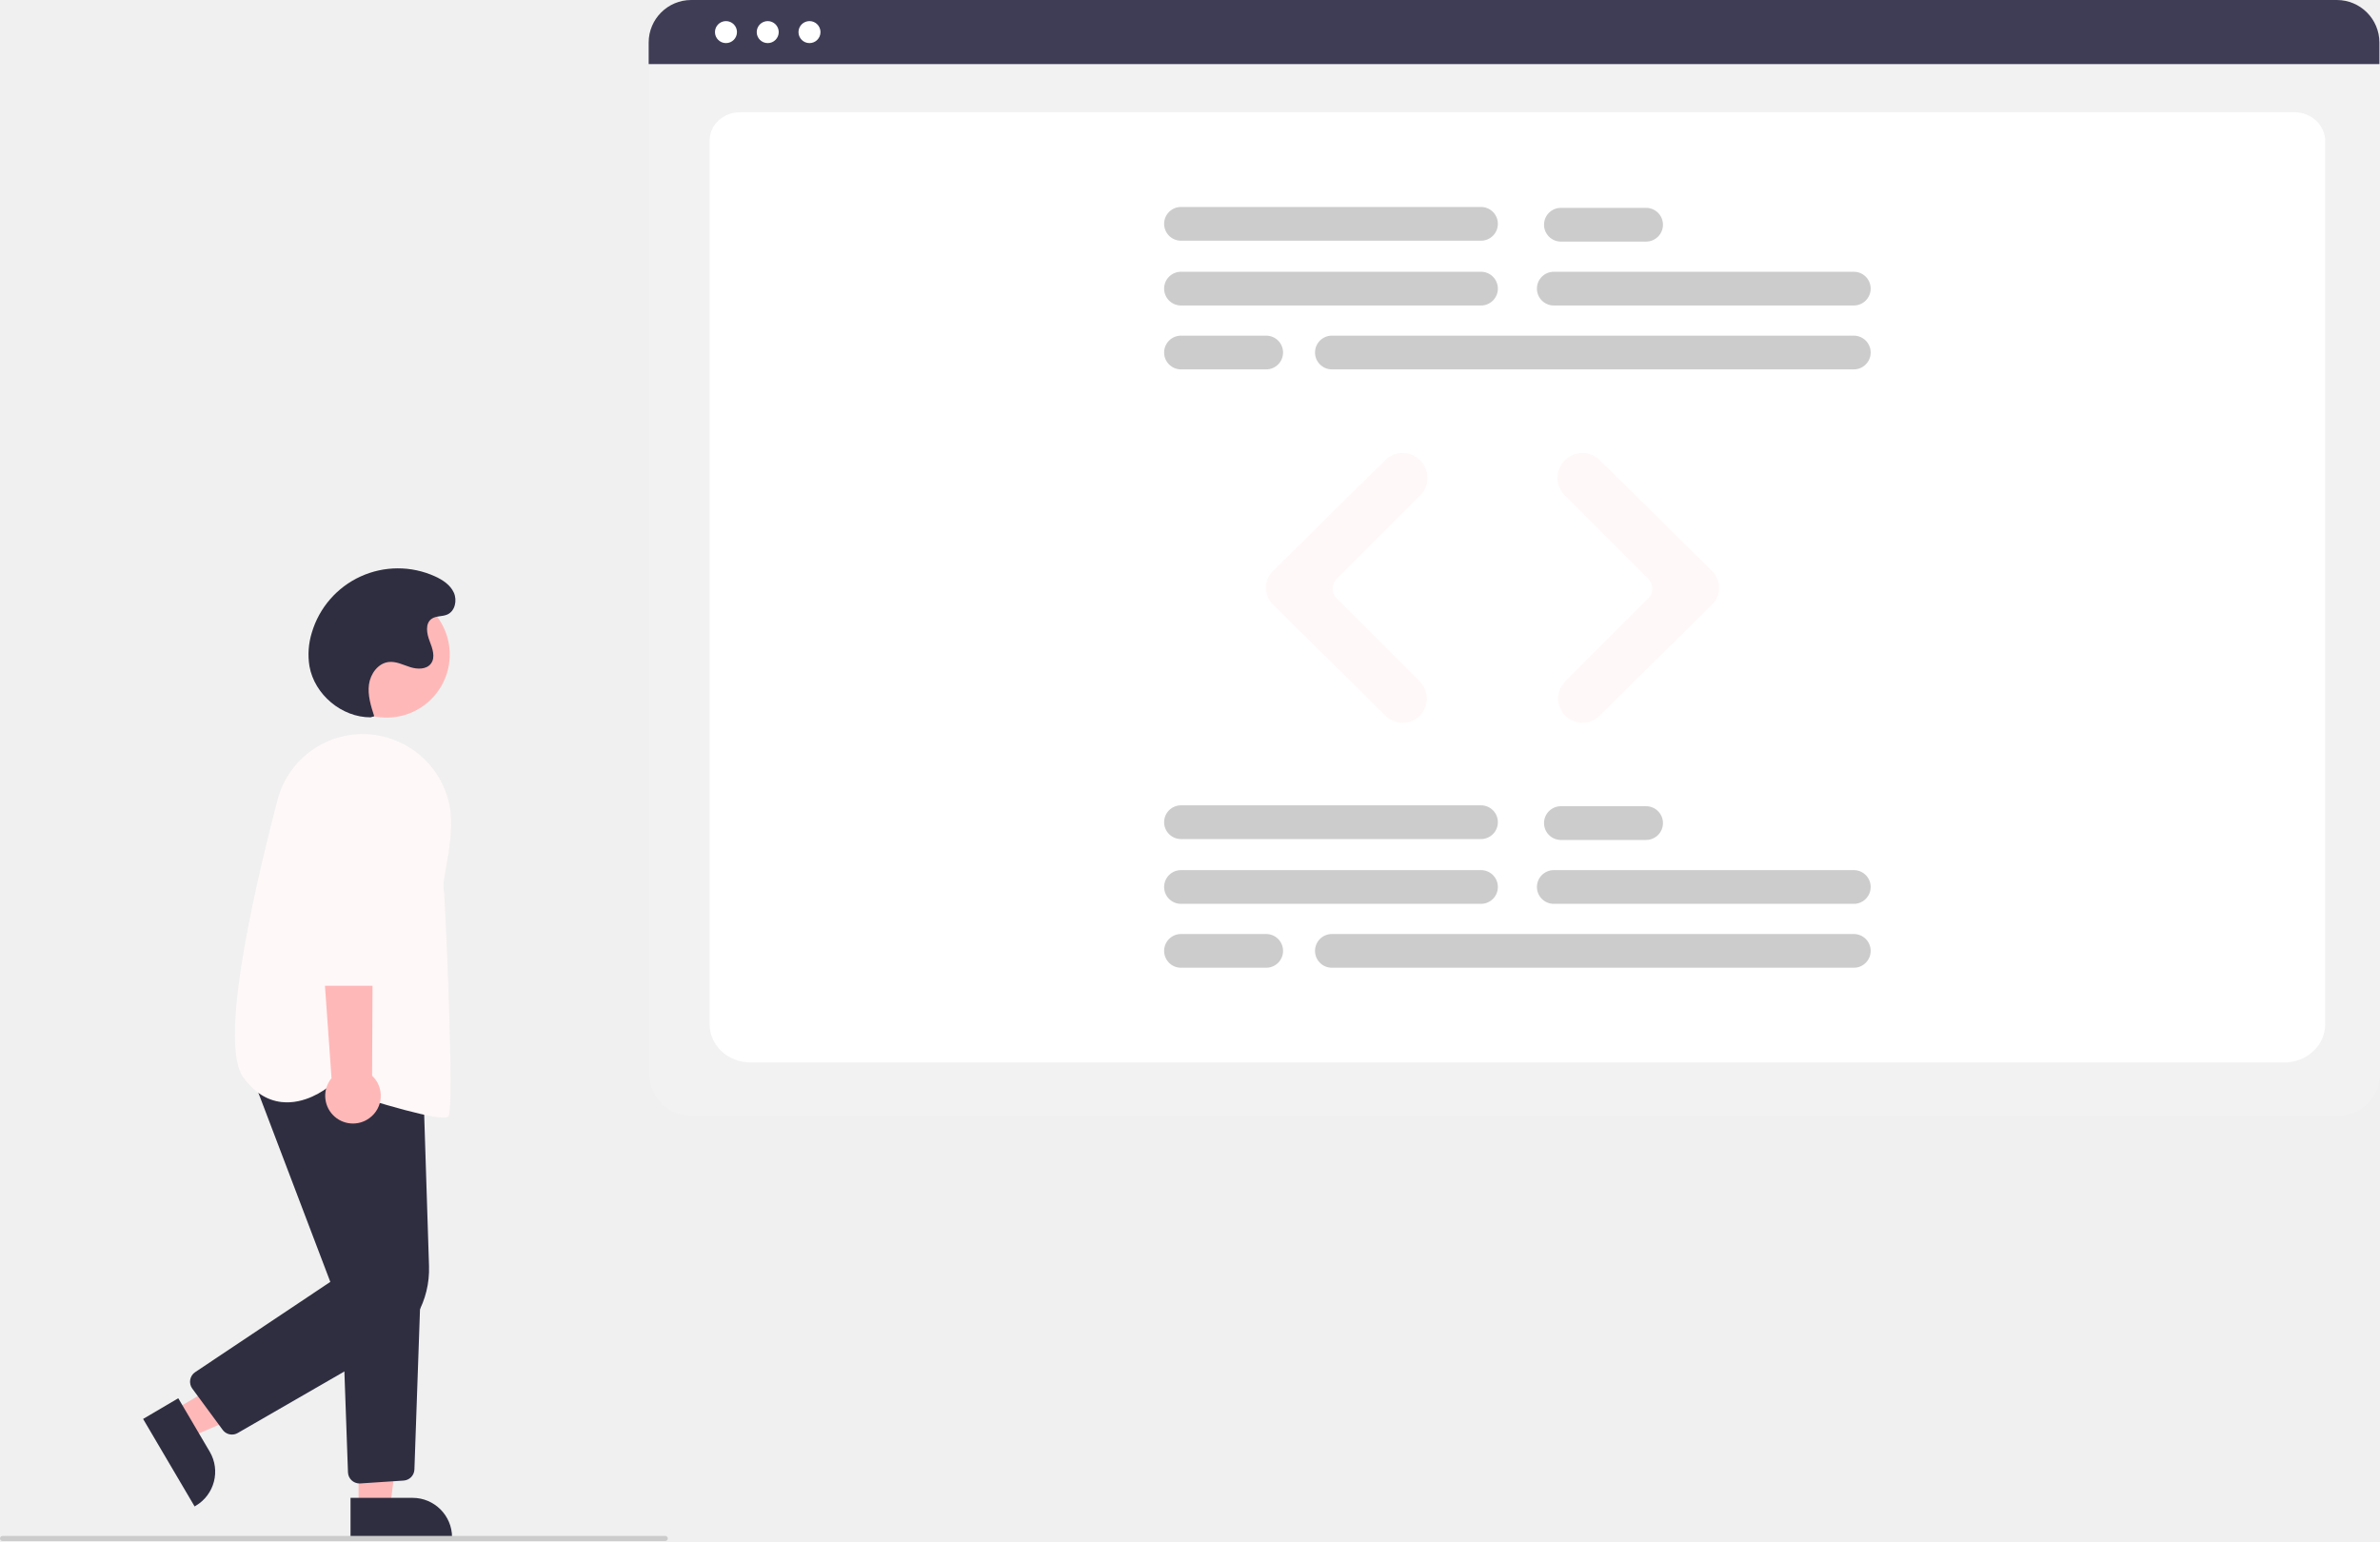
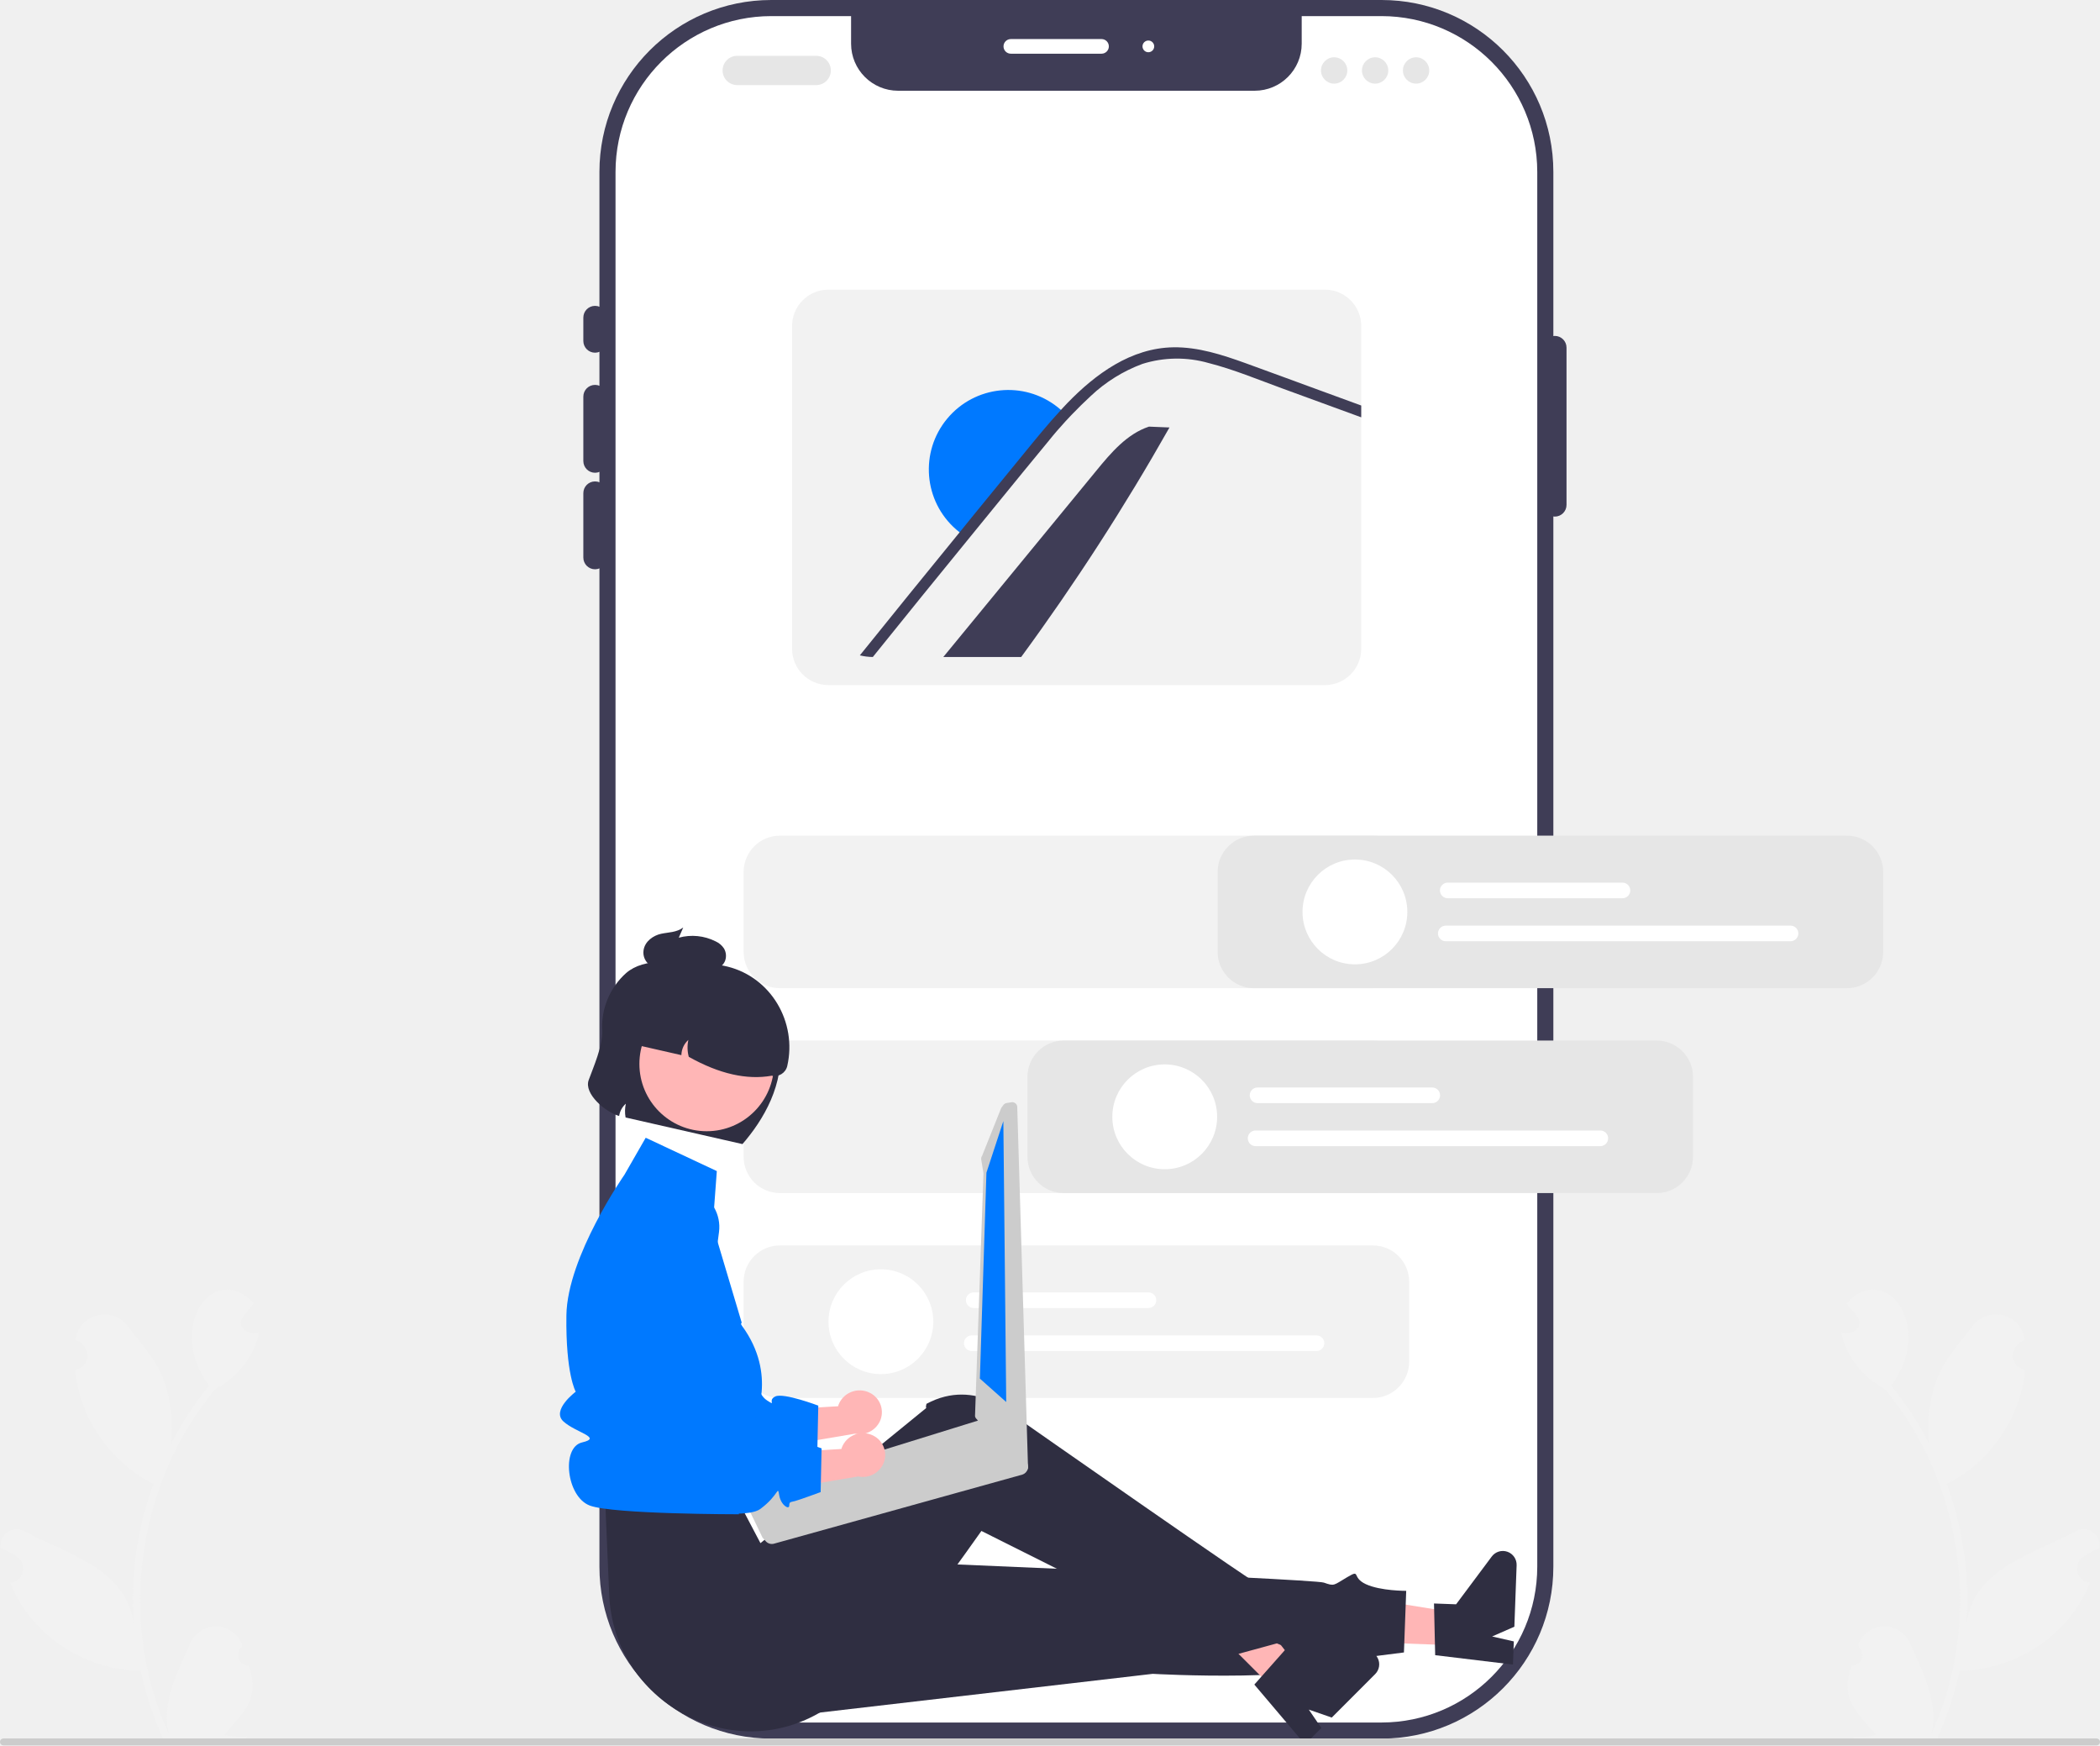
- <svg xmlns="http://www.w3.org/2000/svg" width="926.622" height="600.085" viewBox="0 0 926.622 600.085" role="img" artist="Katerina Limpitsouni" source="https://undraw.co/">
-   <circle cx="150.534" cy="254.872" r="24.561" fill="#ffb8b8" />
-   <polygon points="67.543 549.197 73.762 559.763 117.474 540.803 108.295 525.21 67.543 549.197" fill="#ffb8b8" />
-   <path d="M206.096,694.43,218.343,715.237l.001.001A15.386,15.386,0,0,1,212.888,736.302l-.431.254L192.405,702.489Z" transform="translate(-136.6892 -149.9575)" fill="#2f2e41" />
-   <polygon points="139.6 587.26 151.86 587.259 157.692 539.971 139.598 539.972 139.6 587.26" fill="#ffb8b8" />
-   <path d="M273.162,733.215l24.144-.001h.001a15.386,15.386,0,0,1,15.386,15.386v.5l-39.531.001Z" transform="translate(-136.6892 -149.9575)" fill="#2f2e41" />
-   <path d="M227.001,708.567a4.493,4.493,0,0,1-3.624-1.833l-11.824-16.059a4.5,4.5,0,0,1,1.125-6.41l52.614-35.142-31.747-83.475L301.434,571.252l2.287,71.733A36.046,36.046,0,0,1,285.675,675.409l-56.427,32.554A4.486,4.486,0,0,1,227.001,708.567Z" transform="translate(-136.6892 -149.9575)" fill="#2f2e41" />
-   <path d="M276.659,727.617a4.5,4.5,0,0,1-4.489-4.34l-2.488-69.882,30.808-1.623-2.453,70.384a4.487,4.487,0,0,1-4.2,4.333l-16.873,1.118C276.863,727.614,276.761,727.617,276.659,727.617Z" transform="translate(-136.6892 -149.9575)" fill="#2f2e41" />
-   <path d="M309.291,585.129c-7.838,0-35.217-8.816-44.721-11.959-1.422,1.138-9.233,6.979-18.351,5.911-5.626-.66-10.579-3.845-14.721-9.466-9.147-12.414,2.151-65.651,13.239-108.126a34.268,34.268,0,0,1,40.529-24.88h0a34.571,34.571,0,0,1,26.088,25.378c2.088,8.498.292,18.494-1.02,25.794-.616,3.432-1.104,6.143-.937,7.475.644,5.148,4.219,85.892,1.92,89.34C311.071,584.963,310.363,585.129,309.291,585.129Z" transform="translate(-136.6892 -149.9575)" fill="#fff8f8" />
-   <path d="M280.616,585.272a10.743,10.743,0,0,0,.942-16.446l.485-97.844-23.045,3.837,6.769,94.97A10.801,10.801,0,0,0,280.616,585.272Z" transform="translate(-136.6892 -149.9575)" fill="#ffb8b8" />
-   <path d="M285.946,533.818H261.124a4.514,4.514,0,0,1-4.5-4.459l-.609-67.292a17.603,17.603,0,1,1,35.204.043L290.446,529.37A4.515,4.515,0,0,1,285.946,533.818Z" transform="translate(-136.6892 -149.9575)" fill="#fff8f8" />
-   <path d="M280.969,429.289c-11.245.021-21.854-8.868-23.803-19.943a28.671,28.671,0,0,1,.919-13.014A34.954,34.954,0,0,1,306.021,374.379c3.008,1.361,5.971,3.316,7.349,6.317s.515,7.195-2.498,8.546c-1.969.882-4.44.449-6.187,1.716-2.509,1.819-1.863,5.691-.743,8.581s2.388,6.387.509,8.852c-1.75,2.297-5.249,2.226-8.004,1.361s-5.476-2.313-8.349-2.018c-4.19.43-7.202,4.598-7.759,8.773s.755,8.349,2.05,12.357Z" transform="translate(-136.6892 -149.9575)" fill="#2f2e41" />
-   <path d="M395.689,750.042h-258a1,1,0,1,1,0-2h258a1,1,0,0,1,0,2Z" transform="translate(-136.6892 -149.9575)" fill="#ccc" />
-   <path d="M1046.811,584.505H405.972a16.519,16.519,0,0,1-16.5-16.5V172.852a12.102,12.102,0,0,1,12.088-12.088h649.453a12.311,12.311,0,0,1,12.297,12.297V568.005A16.519,16.519,0,0,1,1046.811,584.505Z" transform="translate(-136.6892 -149.9575)" fill="#f2f2f2" />
-   <path d="M1026.091,563.673H428.846c-8.755,0-15.878-6.67-15.878-14.868v-344.105c0-6.08,5.278-11.027,11.766-11.027H1030.008c6.595,0,11.961,5.028,11.961,11.208V548.805C1041.969,557.003,1034.846,563.673,1026.091,563.673Z" transform="translate(-136.6892 -149.9575)" fill="#fff" />
-   <path d="M1063.081,174.908H389.241v-8.4a16.574,16.574,0,0,1,16.56-16.55H1046.521a16.574,16.574,0,0,1,16.56,16.55Z" transform="translate(-136.6892 -149.9575)" fill="#3f3d56" />
-   <circle cx="282.647" cy="12.5" r="4.283" fill="#fff" />
-   <circle cx="298.906" cy="12.5" r="4.283" fill="#fff" />
-   <circle cx="315.165" cy="12.5" r="4.283" fill="#fff" />
-   <path d="M713.3,268.912H596.492a6.566,6.566,0,0,1,0-13.132H713.3a6.566,6.566,0,1,1,0,13.132Z" transform="translate(-136.6892 -149.9575)" fill="#ccc" />
-   <path d="M858.446,268.912H741.638a6.566,6.566,0,0,1,0-13.132H858.446a6.566,6.566,0,1,1,0,13.132Z" transform="translate(-136.6892 -149.9575)" fill="#ccc" />
-   <path d="M858.446,293.794H655.241a6.566,6.566,0,1,1,0-13.132H858.446a6.566,6.566,0,1,1,0,13.132Z" transform="translate(-136.6892 -149.9575)" fill="#ccc" />
-   <path d="M713.3,243.684H596.492a6.566,6.566,0,0,1,0-13.132H713.3a6.566,6.566,0,1,1,0,13.132Z" transform="translate(-136.6892 -149.9575)" fill="#ccc" />
-   <path d="M777.579,244.03H744.402a6.566,6.566,0,0,1,0-13.132H777.579a6.566,6.566,0,1,1,0,13.132Z" transform="translate(-136.6892 -149.9575)" fill="#ccc" />
-   <path d="M629.668,293.794H596.492a6.566,6.566,0,0,1,0-13.132h33.176a6.566,6.566,0,1,1,0,13.132Z" transform="translate(-136.6892 -149.9575)" fill="#ccc" />
-   <path d="M713.3,501.912H596.492a6.566,6.566,0,0,1,0-13.132H713.3a6.566,6.566,0,1,1,0,13.132Z" transform="translate(-136.6892 -149.9575)" fill="#ccc" />
-   <path d="M858.446,501.912H741.638a6.566,6.566,0,0,1,0-13.132H858.446a6.566,6.566,0,1,1,0,13.132Z" transform="translate(-136.6892 -149.9575)" fill="#ccc" />
-   <path d="M858.446,526.794H655.241a6.566,6.566,0,1,1,0-13.132H858.446a6.566,6.566,0,1,1,0,13.132Z" transform="translate(-136.6892 -149.9575)" fill="#ccc" />
-   <path d="M713.3,476.684H596.492a6.566,6.566,0,0,1,0-13.132H713.3a6.566,6.566,0,1,1,0,13.132Z" transform="translate(-136.6892 -149.9575)" fill="#ccc" />
-   <path d="M777.579,477.03H744.402a6.566,6.566,0,0,1,0-13.132H777.579a6.566,6.566,0,0,1,0,13.132Z" transform="translate(-136.6892 -149.9575)" fill="#ccc" />
-   <path d="M629.668,526.794H596.492a6.566,6.566,0,0,1,0-13.132h33.176a6.566,6.566,0,1,1,0,13.132Z" transform="translate(-136.6892 -149.9575)" fill="#ccc" />
-   <path d="M682.793,431.419a9.397,9.397,0,0,1-6.624-2.71l-43.909-43.359a9.152,9.152,0,0,1,0-13.023l43.731-43.184a9.702,9.702,0,0,1,13.644.043h0a9.689,9.689,0,0,1,0,13.687l-32.496,32.497a5.413,5.413,0,0,0,0,7.647l32.32,32.32a9.418,9.418,0,0,1-6.666,16.084Z" transform="translate(-136.6892 -149.9575)" fill="#fff8f8" />
-   <path d="M752.759,431.419a9.418,9.418,0,0,1-6.666-16.084L778.412,383.015a5.413,5.413,0,0,0,0-7.647L745.916,342.872a9.678,9.678,0,0,1,0-13.687h0a9.702,9.702,0,0,1,13.644-.043l43.731,43.184a9.152,9.152,0,0,1,0,13.023l-43.909,43.359A9.399,9.399,0,0,1,752.759,431.419Z" transform="translate(-136.6892 -149.9575)" fill="#fff8f8" />
+ <svg xmlns="http://www.w3.org/2000/svg" width="717.67" height="596.329" viewBox="0 0 717.67 596.329" role="img" artist="Katerina Limpitsouni" source="https://undraw.co/">
+   <rect x="204.855" width="326" height="594" rx="58.728" fill="#3f3d56" />
+   <path d="M766.52,210.568v476.54a53.292,53.292,0,0,1-53.23,53.23h-208.54a53.292,53.292,0,0,1-53.23-53.23v-476.54a53.292,53.292,0,0,1,53.23-53.23h27.27v9.42a16.081,16.081,0,0,0,16.08,16.08h121.84a16.081,16.081,0,0,0,16.08-16.08v-9.42h27.27A53.292,53.292,0,0,1,766.52,210.568Z" transform="translate(-241.165 -151.8354)" fill="#fff" />
+   <path d="M444.52,272.335a4.005,4.005,0,0,1-4-4v-8a4,4,0,0,1,8,0v8A4.005,4.005,0,0,1,444.52,272.335Z" transform="translate(-241.165 -151.8354)" fill="#3f3d56" />
+   <path d="M444.52,313.357a4.005,4.005,0,0,1-4-4V287.335a4,4,0,0,1,8,0v22.021A4.005,4.005,0,0,1,444.52,313.357Z" transform="translate(-241.165 -151.8354)" fill="#3f3d56" />
+   <path d="M444.52,346.335a4.005,4.005,0,0,1-4-4V320.314a4,4,0,0,1,8,0v22.021A4.005,4.005,0,0,1,444.52,346.335Z" transform="translate(-241.165 -151.8354)" fill="#3f3d56" />
+   <path d="M772.52,328.335a4.005,4.005,0,0,1-4-4V270.602a4,4,0,0,1,8,0v53.733A4.005,4.005,0,0,1,772.52,328.335Z" transform="translate(-241.165 -151.8354)" fill="#3f3d56" />
+   <path d="M617.612,170.181h-31a2.5,2.5,0,0,1,0-5h31a2.5,2.5,0,0,1,0,5Z" transform="translate(-241.165 -151.8354)" fill="#fff" />
+   <circle cx="392.447" cy="15.846" r="2" fill="#fff" />
+   <path d="M873.917,720.853a3.564,3.564,0,0,0,2.524-6.201c-.093-.356-.16-.612-.253-.968a9.575,9.575,0,0,1,17.749-.336c4.318,9.846,9.881,20.028,7.267,30.943,17.594-38.227,11.037-85.508-15.81-117.8-7.374-3.971-13.387-11.093-15.014-19.414,3.642,1.195,8.14-1.8,5.374-5.598-1.197-1.45-2.405-2.889-3.602-4.339,13.65-14.818,30.301,8.108,15.31,28.074a114.265,114.265,0,0,1,13.024,19.951,48.043,48.043,0,0,1,2.656-22.342c2.682-6.649,7.775-12.276,12.252-18.044,5.443-7.029,16.813-3.918,17.639,4.928-5.069,1.72-5.659,9.071.166,10.02-1.367,16.483-11.982,31.721-26.732,39.085a114.71,114.71,0,0,1,6.725,47.885c2.435-19.011,22.771-23.812,36.944-31.494a5.549,5.549,0,0,1,8.516,5.54,32.051,32.051,0,0,0-5.589,3.017,4.844,4.844,0,0,0,2.335,8.821c-7.011,17.839-25.462,29.949-44.529,30.064a117.929,117.929,0,0,1-7.701,23.201l-28.298.269c-.104-.313-.199-.637-.293-.951a32.153,32.153,0,0,0,7.826-.541c-7.008-8.139-12.407-12.274-8.483-23.767Z" transform="translate(-241.165 -151.8354)" fill="#f2f2f2" />
+   <path d="M326.162,720.853a3.564,3.564,0,0,1-2.524-6.201c.093-.356.16-.612.253-.968a9.575,9.575,0,0,0-17.749-.336c-4.318,9.846-9.881,20.028-7.267,30.943-17.594-38.227-11.037-85.508,15.81-117.8,7.374-3.971,13.387-11.093,15.014-19.414-3.642,1.195-8.14-1.8-5.374-5.598,1.197-1.45,2.405-2.889,3.602-4.339-13.65-14.818-30.301,8.108-15.31,28.074a114.265,114.265,0,0,0-13.024,19.951,48.043,48.043,0,0,0-2.656-22.342c-2.682-6.649-7.775-12.276-12.252-18.044-5.443-7.029-16.813-3.918-17.639,4.928,5.069,1.72,5.659,9.071-.166,10.02,1.367,16.483,11.982,31.721,26.732,39.085a114.71,114.71,0,0,0-6.725,47.885c-2.435-19.011-22.771-23.812-36.944-31.494a5.549,5.549,0,0,0-8.516,5.54,32.051,32.051,0,0,1,5.589,3.017,4.844,4.844,0,0,1-2.335,8.821c7.011,17.839,25.462,29.949,44.529,30.064a117.929,117.929,0,0,0,7.701,23.201l28.298.269c.104-.313.199-.637.293-.951a32.153,32.153,0,0,1-7.826-.541c7.008-8.139,12.407-12.274,8.483-23.767Z" transform="translate(-241.165 -151.8354)" fill="#f2f2f2" />
+   <path d="M520.106,180.908h-27a5,5,0,0,1,0-10h27a5,5,0,0,1,0,10Z" transform="translate(-241.165 -151.8354)" fill="#e6e6e6" />
+   <circle cx="455.941" cy="24.073" r="4.5" fill="#e6e6e6" />
+   <circle cx="469.941" cy="24.073" r="4.5" fill="#e6e6e6" />
+   <circle cx="483.941" cy="24.073" r="4.5" fill="#e6e6e6" />
+   <path d="M693.959,250.793h-169.7a12.417,12.417,0,0,0-12.4,12.4v110.31a12.417,12.417,0,0,0,12.4,12.4h169.7a12.411,12.411,0,0,0,12.4-12.4v-110.31A12.411,12.411,0,0,0,693.959,250.793Z" transform="translate(-241.165 -151.8354)" fill="#f2f2f2" />
+   <path d="M640.832,297.884a791.404,791.404,0,0,1-50.682,78.42H563.538q26.146-31.853,52.332-63.706c5.008-6.114,10.443-12.52,17.955-15.005Z" transform="translate(-241.165 -151.8354)" fill="#3f3d56" />
+   <path d="M605.466,293.536c-2.776,2.892-5.435,5.901-7.939,9.026-5.513,6.638-10.948,13.335-16.402,20.013-3.397,4.154-6.794,8.308-10.152,12.462a24.789,24.789,0,0,1-3.028-2.29A27.161,27.161,0,0,1,602.651,290.974,25.035,25.035,0,0,1,605.466,293.536Z" transform="translate(-241.165 -151.8354)" fill="#0079ff" />
+   <path d="M706.359,290.382v4.03l-1.8-.66-25.33-9.26c-8.25-3.01-16.48-6.45-25-8.62a39.402,39.402,0,0,0-22.64.29,51.95,51.95,0,0,0-17.64,10.95c-2.25,2.08-4.43,4.21-6.54,6.42-.69.73-1.38,1.46-2.06,2.19-2.04,2.22-4.01,4.49-5.88,6.84-5.51,6.64-10.95,13.34-16.4,20.01-3.4,4.16-6.8,8.31-10.16,12.46q-16.83,20.595-33.46,41.27a19.537,19.537,0,0,1-4.43-.56q16.965-21.075,34.09-42.04.39-.48.78-.96c1.34-1.67,2.71-3.35,4.07-5.02q8.535-10.455,17.08-20.89c4.14-5.06,8.25-10.14,12.71-14.94.27-.31.55-.61.84-.92.43-.46.86-.91,1.3-1.38,9.69-10.01,21.78-18.86,36.26-19.1,8.52-.13,16.75,2.57,24.67,5.42,8.53,3.09,17.03,6.23,25.55,9.35Z" transform="translate(-241.165 -151.8354)" fill="#3f3d56" />
+   <path d="M710.35,629.454H507.691a12.413,12.413,0,0,1-12.399-12.399V589.742a12.413,12.413,0,0,1,12.399-12.399H710.35a12.413,12.413,0,0,1,12.399,12.399v27.313A12.413,12.413,0,0,1,710.35,629.454Z" transform="translate(-241.165 -151.8354)" fill="#f2f2f2" />
+   <path d="M710.35,489.454H507.691a12.413,12.413,0,0,1-12.399-12.399V449.742a12.413,12.413,0,0,1,12.399-12.399H710.35a12.413,12.413,0,0,1,12.399,12.399v27.313A12.413,12.413,0,0,1,710.35,489.454Z" transform="translate(-241.165 -151.8354)" fill="#f2f2f2" />
+   <path d="M710.35,559.454H507.691a12.413,12.413,0,0,1-12.399-12.399V519.742a12.413,12.413,0,0,1,12.399-12.399H710.35a12.413,12.413,0,0,1,12.399,12.399v27.313A12.413,12.413,0,0,1,710.35,559.454Z" transform="translate(-241.165 -151.8354)" fill="#f2f2f2" />
+   <path d="M633.641,598.724H573.93a2.671,2.671,0,0,1,0-5.342H633.641a2.671,2.671,0,0,1,0,5.342Z" transform="translate(-241.165 -151.8354)" fill="#fff" />
+   <path d="M691.072,613.415H573.262a2.671,2.671,0,0,1,0-5.342h117.81a2.671,2.671,0,0,1,0,5.342Z" transform="translate(-241.165 -151.8354)" fill="#fff" />
+   <circle cx="301.042" cy="451.563" r="17.909" fill="#fff" />
+   <path d="M538.216,627.589a7.744,7.744,0,0,0-10.203,3.547,7.431,7.431,0,0,0-.44,1.147l-26.969,1.612-3.997,13.972,36.706-6.202a7.723,7.723,0,0,0,8.487-4.106A7.391,7.391,0,0,0,538.4,627.676Q538.309,627.631,538.216,627.589Z" transform="translate(-241.165 -151.8354)" fill="#ffb6b6" />
+   <path d="M478.687,558.67l0,0a13.373,13.373,0,0,0-18.045,9.162l-7.415,29.943,1.395,52.384s38.702,7.426,45.199,2.653,5.887-8.327,6.497-4.774,3.399,5.045,3.437,3.631.354-1.172,1.973-1.598,8.765-3.06,8.765-3.06l.32-14.935s-11.814-4.479-14.68-3.142.61,3.554-2.866,1.336-3.856-9.216-4.45-2.909-2.334,7.482-4.94,4.677-14.681-1.013-14.681-1.013l7.683-58.23A13.373,13.373,0,0,0,478.687,558.67Z" transform="translate(-241.165 -151.8354)" fill="#0079ff" />
+   <polygon points="498.157 562.178 498.564 551.148 456.212 544.329 455.612 560.608 498.157 562.178" fill="#ffb6b6" />
+   <path d="M731.634,717.334l-.402-17.661,7.55.279,12.189-16.327a4.719,4.719,0,0,1,8.498,2.997l-.774,20.98-7.602,3.341,7.416,1.687-.292,7.91Z" transform="translate(-241.165 -151.8354)" fill="#2f2e41" />
+   <path d="M500.963,739.308,635.106,723.709s57.927,3.346,71.519-5.496l14.332-1.809.777-21.053s-8.764.065-13.803-2.283-1.537-5.221-6.341-2.396-4.297,3.164-8.011,1.866-174.05-8.261-174.05-8.261Z" transform="translate(-241.165 -151.8354)" fill="#2f2e41" />
+   <polygon points="436.563 578.337 444.363 570.527 417.953 536.724 406.441 548.25 436.563 578.337" fill="#ffb6b6" />
+   <path d="M669.833,727.378l11.717-13.22,5.345,5.339,20.04-3.679a4.719,4.719,0,0,1,4.192,7.977l-14.836,14.854-7.845-2.721,4.289,6.281-5.594,5.6Z" transform="translate(-241.165 -151.8354)" fill="#2f2e41" />
+   <path d="M448.039,665.843l1.334,31c1.57,36.493,41.759,58.581,72.923,39.527q.862-.527,1.729-1.091s11.814-3.173,11.456-8.197,2.528-7.47,5.082-6.1S576.558,674.89,576.558,674.89s69.482,34.659,84.81,42.818l16.173-4.407s6.087,2.875,3.894-1.283-2.586-2.167-3.26-6.697-2.397-10.147-3.442-9.911-85.957-59.195-85.957-59.195-13.833-14-30.993-4.756c-.357,1.358-.052,1.405-.052,1.405l-56.684,46.189-8.009-15.211Z" transform="translate(-241.165 -151.8354)" fill="#2f2e41" />
+   <path d="M486.138,551.94l-24.304-11.39-7.276,12.661s-19.542,27.887-19.825,48.005,3.185,26.101,3.185,26.101-8.426,6.299-4.213,10.15,13.54,5.512,6.376,7.181-5.348,18.569,2.652,21.569,50.964,2.974,50.964,2.974a7.651,7.651,0,0,1,1.89-7.534c3.331-3.339,6.331-.943,3.331-6.141s-8-2.198-4-9.198,3.999-9.092,3.999-9.092,8.154-15.519-4.128-32.355c-.749-1.026-.119-1.066-.119-1.066l-9.918-33.236Z" transform="translate(-241.165 -151.8354)" fill="#0079ff" />
+   <path d="M446.971,504.046c.206,5.134-3.03,12.407-4.623,16.793-1.703,4.689,5.679,10.913,10.405,12.276a6.989,6.989,0,0,1,2.289-4.197,11.967,11.967,0,0,0-.087,4.708l39.948,9.094c7.187-8.322,14.413-20.287,12.837-34.717a14.04,14.04,0,0,0-6.761-14l-20.195-11.931c-8.59-1.956-19.408-3.136-25.613,2.179A24.575,24.575,0,0,0,446.971,504.046Z" transform="translate(-241.165 -151.8354)" fill="#2f2e41" />
+   <circle cx="241.514" cy="363.489" r="23" fill="#ffb6b6" />
+   <path d="M455.734,503.036l-1.11,4.875,19.404,4.417a7.156,7.156,0,0,1,2.386-5.21,12.192,12.192,0,0,0,.139,5.785c10.464,5.872,19.896,7.952,28.354,6.455a4.431,4.431,0,0,0,5.304-3.337v0c3.403-14.947-5.512-30.225-20.386-33.935a27.997,27.997,0,0,0-34.09,20.949Z" transform="translate(-241.165 -151.8354)" fill="#2f2e41" />
+   <path d="M467.079,470.871c2.559-.555,5.266-.421,7.579-2.154l-1.517,3.482a17.626,17.626,0,0,1,12.585,1.257,6.73,6.73,0,0,1,2.849,2.412,4.957,4.957,0,0,1,.375,4.269,4.641,4.641,0,0,1-2.718,2.581,8.963,8.963,0,0,1-3.326.348q-7.083-.165-14.166-.33a10.591,10.591,0,0,1-5.225-1.015,5.22,5.22,0,0,1-2.424-5.183C461.542,473.373,464.52,471.426,467.079,470.871Z" transform="translate(-241.165 -151.8354)" fill="#2f2e41" />
+   <path d="M591.844,651.131a.981.981,0,0,0-.188-.173,2.012,2.012,0,0,0-.616-.482l-1.683-.901-11.173-12.405a2.806,2.806,0,0,0-2.098-.201l-.029.009-4.786,1.48-4.116,1.277-5.75,1.782L522.237,653.646l-25.745,7.971a2.785,2.785,0,0,0-1.829,3.448,2.898,2.898,0,0,0,.588,1.044l.819.912,1.718,1.914,3.981,8.25,1.105,1.233a2.775,2.775,0,0,0,2.866.804L590.554,655.638a2.824,2.824,0,0,0,1.29-4.507Z" transform="translate(-241.165 -151.8354)" fill="#ccc" />
+   <path d="M586.808,528.426l-1.642.266a1.728,1.728,0,0,0-1.119.695l-.724,1.012-6.527,16.322a1.728,1.728,0,0,0-.297,1.288l.765,4.65-2.89,83.006a1.748,1.748,0,0,0,.647,1.084l12.673,16.952.296.235.638.5a1.756,1.756,0,0,0,1.147.365l1.077-.051a1.73,1.73,0,0,0,1.265-.645,1.704,1.704,0,0,0,.359-1.37L588.799,529.846a1.725,1.725,0,0,0-1.982-1.422Z" transform="translate(-241.165 -151.8354)" fill="#ccc" />
+   <polygon points="342.893 383.04 337.111 400.653 334.874 471.007 343.874 479.007 342.893 383.04" fill="#0079ff" />
+   <path d="M539.345,642.192a7.744,7.744,0,0,0-10.203,3.547,7.431,7.431,0,0,0-.44,1.147l-26.969,1.612-3.997,13.972,36.706-6.202a7.723,7.723,0,0,0,8.487-4.106,7.391,7.391,0,0,0-3.401-9.883Q539.437,642.234,539.345,642.192Z" transform="translate(-241.165 -151.8354)" fill="#ffb6b6" />
+   <path d="M479.816,573.272l0,0a13.373,13.373,0,0,0-18.045,9.162l-7.415,29.943,1.395,52.384s38.702,7.426,45.199,2.653,5.887-8.327,6.497-4.774,3.399,5.045,3.437,3.631.354-1.172,1.973-1.598,8.765-3.06,8.765-3.06l.32-14.935s-11.814-4.479-14.68-3.142.61,3.554-2.866,1.336-3.856-9.216-4.45-2.909-2.334,7.482-4.94,4.677-14.681-1.013-14.681-1.013l7.683-58.23A13.373,13.373,0,0,0,479.816,573.272Z" transform="translate(-241.165 -151.8354)" fill="#0079ff" />
+   <path d="M241.165,746.975a1.186,1.186,0,0,0,1.19,1.19h715.29a1.19,1.19,0,0,0,0-2.38H242.355A1.187,1.187,0,0,0,241.165,746.975Z" transform="translate(-241.165 -151.8354)" fill="#ccc" />
+   <path d="M872.35,489.454H669.691a12.413,12.413,0,0,1-12.399-12.399V449.742a12.413,12.413,0,0,1,12.399-12.399H872.35a12.413,12.413,0,0,1,12.399,12.399v27.313A12.413,12.413,0,0,1,872.35,489.454Z" transform="translate(-241.165 -151.8354)" fill="#e6e6e6" />
+   <path d="M795.641,458.724H735.93a2.671,2.671,0,1,1,0-5.342H795.641a2.671,2.671,0,1,1,0,5.342Z" transform="translate(-241.165 -151.8354)" fill="#fff" />
+   <path d="M853.072,473.415H735.262a2.671,2.671,0,1,1,0-5.342h117.81a2.671,2.671,0,0,1,0,5.342Z" transform="translate(-241.165 -151.8354)" fill="#fff" />
+   <circle cx="463.042" cy="311.563" r="17.909" fill="#fff" />
+   <path d="M807.35,559.454H604.691a12.413,12.413,0,0,1-12.399-12.399V519.742a12.413,12.413,0,0,1,12.399-12.399H807.35a12.413,12.413,0,0,1,12.399,12.399v27.313A12.413,12.413,0,0,1,807.35,559.454Z" transform="translate(-241.165 -151.8354)" fill="#e6e6e6" />
+   <path d="M730.641,528.724H670.93a2.671,2.671,0,1,1,0-5.342H730.641a2.671,2.671,0,0,1,0,5.342Z" transform="translate(-241.165 -151.8354)" fill="#fff" />
+   <path d="M788.072,543.415H670.262a2.671,2.671,0,0,1,0-5.342h117.81a2.671,2.671,0,0,1,0,5.342Z" transform="translate(-241.165 -151.8354)" fill="#fff" />
+   <circle cx="398.042" cy="381.563" r="17.909" fill="#fff" />
</svg>
